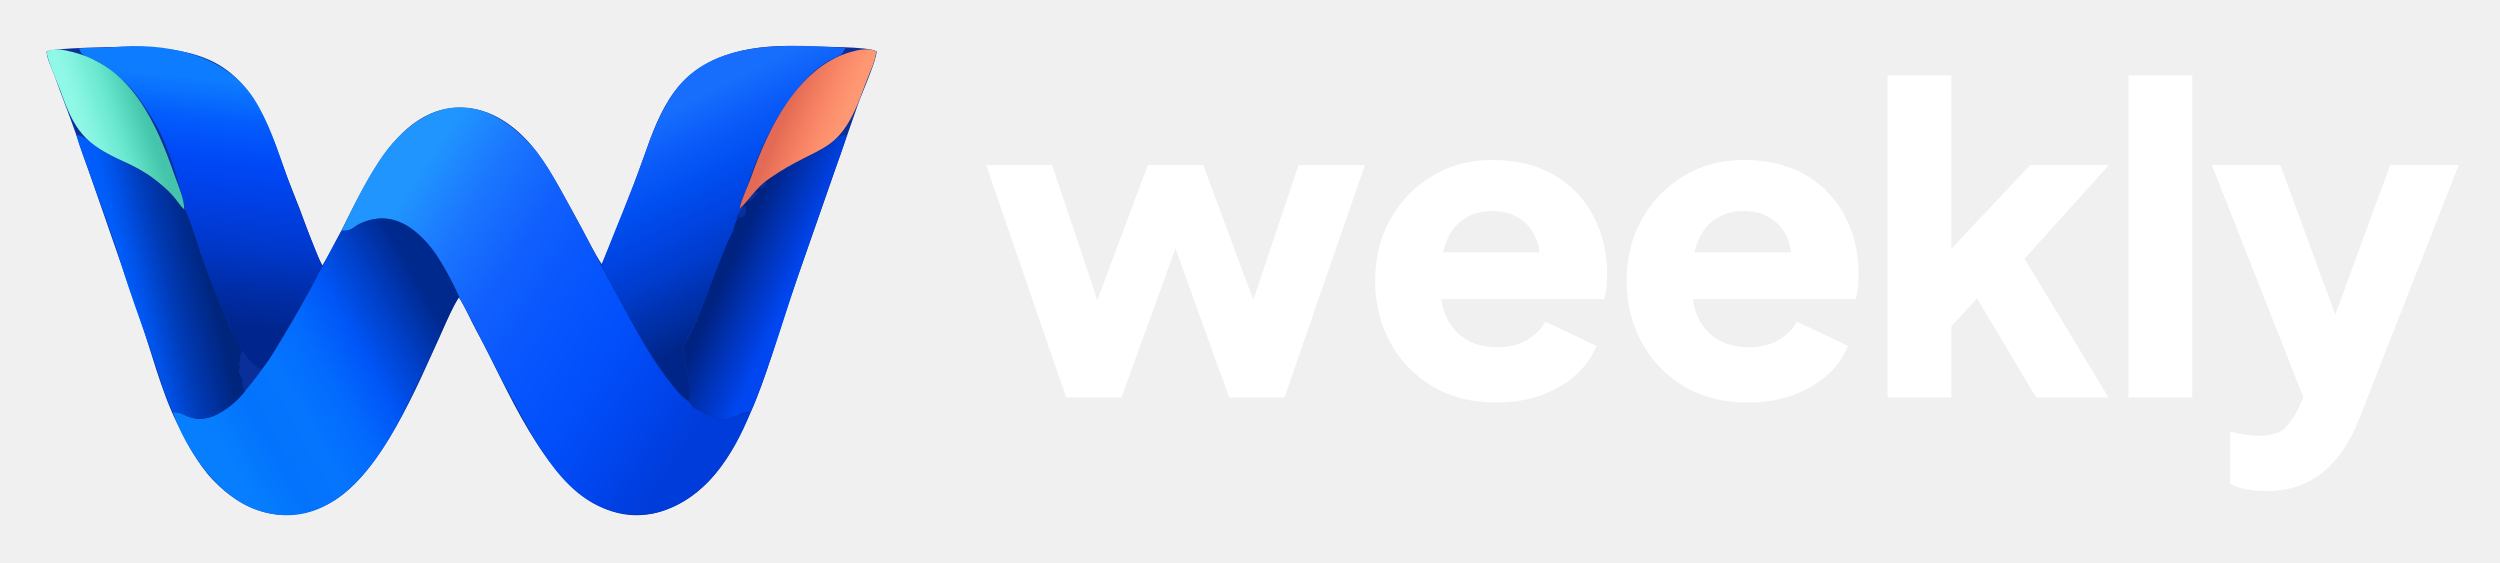
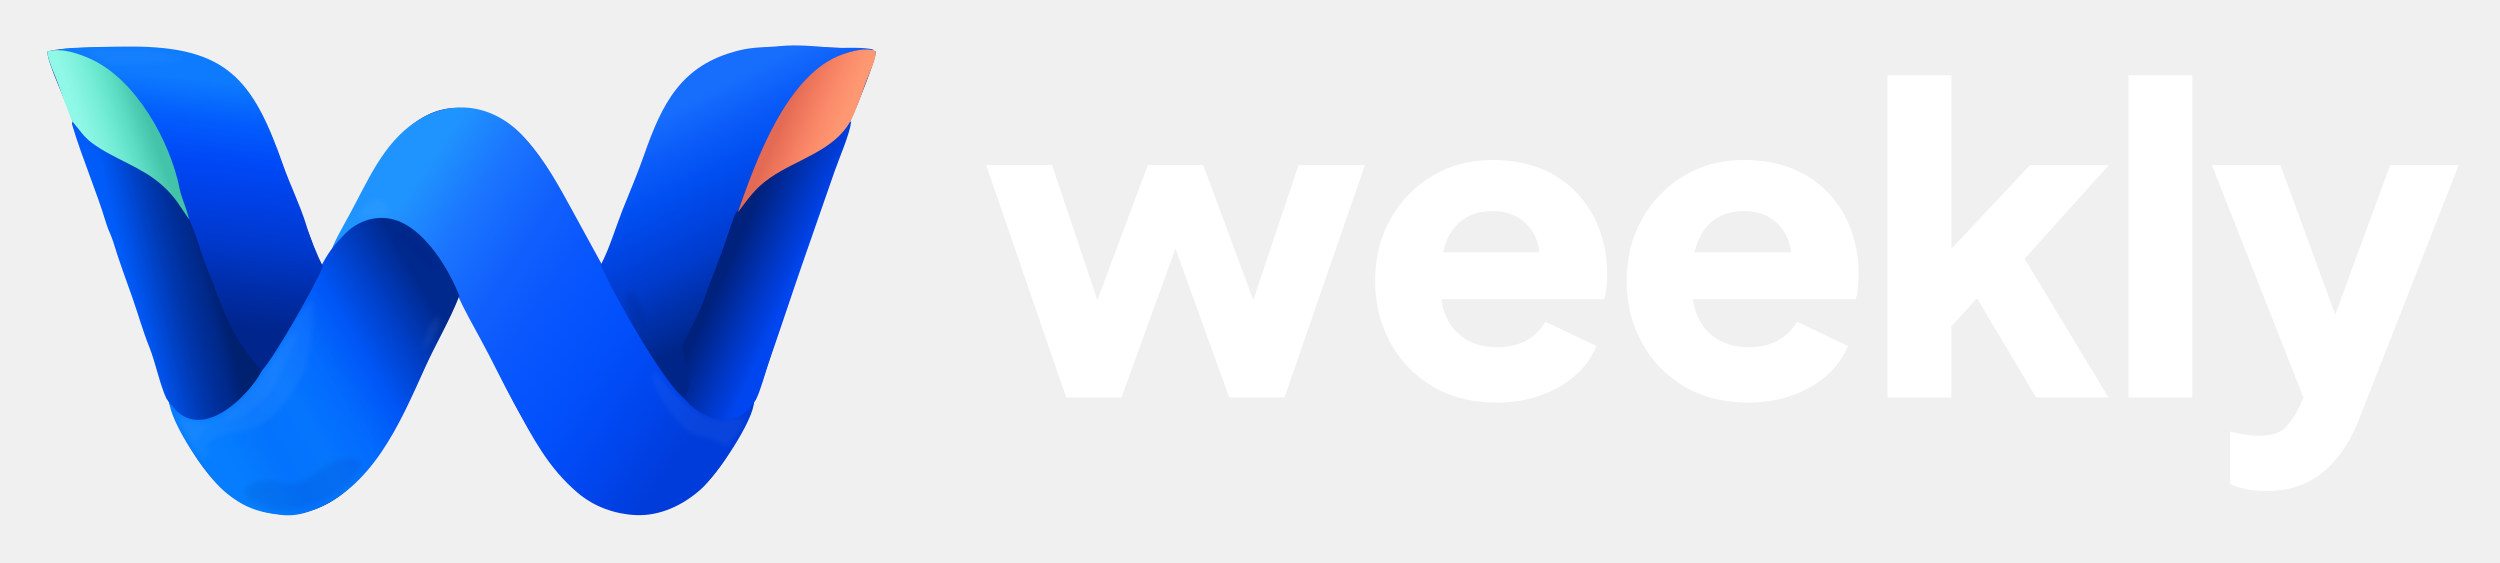
<svg xmlns="http://www.w3.org/2000/svg" viewBox="-60 -579 3642 820" role="img" aria-label="weekly">
  <g transform="translate(-192.66 -975.22) scale(1.2844)">
    <defs>
-       <linearGradient id="face1" gradientUnits="userSpaceOnUse" x1="1017.8" y1="670.4" x2="606.4" y2="399.4">
+       <linearGradient id="face1" gradientUnits="userSpaceOnUse" x1="1015.5" y1="673.8" x2="605.8" y2="402.0">
+         <stop offset="0.000" stop-color="#003cda" />
        <stop offset="0.071" stop-color="#003cda" />
        <stop offset="0.214" stop-color="#0046ef" />
        <stop offset="0.357" stop-color="#0250fc" />
        <stop offset="0.500" stop-color="#0856fd" />
        <stop offset="0.643" stop-color="#1160fd" />
-         <stop offset="0.786" stop-color="#1b76fe" />
-         <stop offset="0.929" stop-color="#2095fe" />
+         <stop offset="0.786" stop-color="#1b75fe" />
+         <stop offset="0.929" stop-color="#2094fe" />
+         <stop offset="1.000" stop-color="#2094fe" />
      </linearGradient>
-       <linearGradient id="face2" gradientUnits="userSpaceOnUse" x1="193.7" y1="-108.2" x2="-96.7" y2="54.0">
+       <clipPath id="c_face1">
+         <path d="M479.4 592.5C484.3 589.9 488.9 582.3 493.3 577.3C508.0 561.1 527.9 554.1 549.3 558.4C563.2 561.2 584.2 579.4 592.1 590.7C603.8 607.4 614.3 625.4 622.7 644.0C629.5 659.1 640.0 677.9 648.1 692.7C661.4 716.9 673.3 742.3 686.7 766.7C707.8 804.9 724.4 838.5 758.7 867.6C776.9 883.1 800.4 891.5 824.0 892.7C851.8 894.1 878.3 881.4 898.7 863.0C916.1 847.3 958.7 785.5 958.7 762.9C946.3 771.6 947.5 781.6 926.3 782.7C906.8 783.6 888.0 769.1 875.7 755.3C848.3 725.0 829.6 688.2 810.1 652.7C791.8 619.4 773.7 586.0 755.4 552.7C737.6 520.4 723.3 492.5 698.3 464.7C665.4 428.1 617.4 418.9 575.7 446.0C537.4 470.9 520.0 515.0 498.9 553.3C493.8 562.7 481.6 583.6 479.4 592.5Z" />
+       </clipPath>
+       <linearGradient id="face2" gradientUnits="userSpaceOnUse" x1="179.2" y1="-104.3" x2="-108.6" y2="63.2">
+         <stop offset="0.000" stop-color="#00298e" />
        <stop offset="0.071" stop-color="#00298e" />
        <stop offset="0.214" stop-color="#003fc7" />
-         <stop offset="0.357" stop-color="#0056f7" />
+         <stop offset="0.357" stop-color="#0056f6" />
        <stop offset="0.500" stop-color="#036bfe" />
        <stop offset="0.643" stop-color="#0575fe" />
        <stop offset="0.786" stop-color="#0373fd" />
-         <stop offset="0.929" stop-color="#067efe" />
+         <stop offset="0.929" stop-color="#057dfe" />
+         <stop offset="1.000" stop-color="#057dfe" />
      </linearGradient>
-       <linearGradient id="face3" gradientUnits="userSpaceOnUse" x1="474.8" y1="932.9" x2="343.9" y2="675.8">
+       <clipPath id="c_face2">
+         <path d="M294.7 762.0C296.6 788.6 336.6 847.8 357.7 865.7C379.4 884.2 396.8 889.9 424.3 892.7C434.6 893.7 444.8 891.9 454.3 888.5C525.0 863.8 556.3 789.9 585.1 726.0C597.2 699.1 613.9 671.1 624.3 644.0C612.5 614.0 587.8 573.8 558.0 560.4C536.6 550.8 512.9 556.2 496.0 572.3C490.8 577.3 481.9 587.3 477.9 593.0C450.1 632.6 379.0 809.2 315.0 780.4C304.2 775.6 302.1 769.3 295.0 761.9Z" />
+       </clipPath>
+       <linearGradient id="face3" gradientUnits="userSpaceOnUse" x1="477.2" y1="932.0" x2="346.5" y2="676.8">
+         <stop offset="0.000" stop-color="#002588" />
        <stop offset="0.071" stop-color="#002588" />
        <stop offset="0.214" stop-color="#0030a9" />
        <stop offset="0.357" stop-color="#003bcb" />
        <stop offset="0.500" stop-color="#0044e2" />
        <stop offset="0.643" stop-color="#014ff1" />
        <stop offset="0.786" stop-color="#0b5cf9" />
        <stop offset="0.929" stop-color="#176efd" />
+         <stop offset="1.000" stop-color="#176efd" />
      </linearGradient>
-       <linearGradient id="face4" gradientUnits="userSpaceOnUse" x1="-34.8" y1="336.7" x2="-67.9" y2="656.6">
-         <stop offset="0.071" stop-color="#0e7cfe" />
+       <clipPath id="c_face3">
+         <path d="M784.7 609.0C796.6 637.7 857.9 746.6 880.3 760.9C882.9 757.1 885.9 752.2 886.6 747.3C887.0 744.7 880.0 704.7 878.9 701.3C888.1 679.1 900.3 659.1 908.7 635.3C919.1 605.5 931.8 575.5 942.1 546.0C959.9 495.3 988.4 419.0 1032.0 386.3C1042.8 378.2 1059.9 368.1 1073.3 366.1C1080.2 365.0 1087.5 366.3 1094.5 364.9C1081.4 361.0 1058.2 363.8 1043.7 362.3C1026.9 360.7 1005.9 359.0 989.0 360.7C971.9 362.4 958.5 361.4 941.0 365.8C875.7 382.1 854.3 425.9 833.8 484.3C826.6 504.9 817.7 526.0 809.5 546.3C801.6 566.3 794.6 590.3 784.7 609.0Z" />
+       </clipPath>
+       <linearGradient id="face4" gradientUnits="userSpaceOnUse" x1="-34.9" y1="337.3" x2="-67.9" y2="656.0">
+         <stop offset="0.000" stop-color="#0e7bfe" />
+         <stop offset="0.071" stop-color="#0e7bfe" />
        <stop offset="0.214" stop-color="#035cfd" />
        <stop offset="0.357" stop-color="#0048f6" />
        <stop offset="0.500" stop-color="#003fe3" />
        <stop offset="0.643" stop-color="#0038cb" />
        <stop offset="0.786" stop-color="#002eaa" />
        <stop offset="0.929" stop-color="#00258d" />
+         <stop offset="1.000" stop-color="#00258d" />
      </linearGradient>
-       <linearGradient id="face5" gradientUnits="userSpaceOnUse" x1="187.6" y1="-44.8" x2="83.8" y2="-20.0">
-         <stop offset="0.071" stop-color="#00257d" />
-         <stop offset="0.214" stop-color="#002c91" />
-         <stop offset="0.357" stop-color="#0033a3" />
-         <stop offset="0.500" stop-color="#003bb7" />
-         <stop offset="0.643" stop-color="#0046cf" />
-         <stop offset="0.786" stop-color="#0052e8" />
-         <stop offset="0.929" stop-color="#005dfa" />
+       <clipPath id="c_face4">
+         <path d="M169.5 365.0C174.9 367.0 178.9 366.4 183.7 367.9C199.3 372.6 212.4 377.5 225.7 387.5C274.4 424.0 293.7 477.6 310.5 533.3C312.8 541.1 314.6 552.4 317.0 559.3C330.8 598.6 347.5 650.7 367.3 686.7C375.1 701.0 386.3 720.5 400.0 729.2C414.7 713.6 460.6 632.6 469.6 611.0C463.4 598.9 454.3 576.3 450.5 563.3C444.1 542.1 432.1 517.7 424.5 496.0C390.2 398.0 360.3 361.3 251.7 361.3C239.8 361.3 175.1 361.8 169.5 365.0Z" />
+       </clipPath>
+       <linearGradient id="face5" gradientUnits="userSpaceOnUse" x1="199.4" y1="-47.1" x2="85.5" y2="-20.2">
+         <stop offset="0.000" stop-color="#002070" />
+         <stop offset="0.071" stop-color="#002070" />
+         <stop offset="0.214" stop-color="#00298a" />
+         <stop offset="0.357" stop-color="#002f9b" />
+         <stop offset="0.500" stop-color="#0038b0" />
+         <stop offset="0.643" stop-color="#0043c9" />
+         <stop offset="0.786" stop-color="#0050e4" />
+         <stop offset="0.929" stop-color="#005cf9" />
+         <stop offset="1.000" stop-color="#005cf9" />
      </linearGradient>
-       <linearGradient id="face6" gradientUnits="userSpaceOnUse" x1="1078.2" y1="480.8" x2="996.2" y2="444.2">
-         <stop offset="0.071" stop-color="#0047f2" />
-         <stop offset="0.214" stop-color="#0040e0" />
-         <stop offset="0.357" stop-color="#003acd" />
-         <stop offset="0.500" stop-color="#0034ba" />
-         <stop offset="0.643" stop-color="#002ea7" />
-         <stop offset="0.786" stop-color="#002893" />
-         <stop offset="0.929" stop-color="#002280" />
+       <clipPath id="c_face5">
+         <path d="M185.7 446.7C185.5 447.8 184.3 447.3 185.2 450.3C196.4 487.8 212.6 524.8 223.9 562.3C225.8 568.8 229.9 576.5 231.8 583.0C238.2 604.3 246.1 625.3 253.5 646.3C260.0 664.9 265.4 684.1 272.7 702.3C279.9 720.3 284.0 742.8 291.9 760.3C292.9 762.5 302.2 773.4 304.3 775.3C337.4 805.1 385.4 757.1 400.3 729.0C372.2 698.1 359.2 670.5 345.5 631.3C341.3 619.5 335.1 606.4 331.5 594.7C325.1 573.2 316.2 548.2 301.0 531.3C273.5 500.8 247.7 496.4 216.0 475.8C208.4 470.8 201.4 464.8 195.3 458.0C190.9 453.1 191.3 450.8 185.7 446.7Z" />
+       </clipPath>
+       <linearGradient id="face6" gradientUnits="userSpaceOnUse" x1="1076.6" y1="482.9" x2="993.6" y2="445.7">
+         <stop offset="0.000" stop-color="#0046f0" />
+         <stop offset="0.071" stop-color="#0046f0" />
+         <stop offset="0.214" stop-color="#003fde" />
+         <stop offset="0.357" stop-color="#0039cb" />
+         <stop offset="0.500" stop-color="#0033b8" />
+         <stop offset="0.643" stop-color="#002da4" />
+         <stop offset="0.786" stop-color="#002790" />
+         <stop offset="0.929" stop-color="#00217c" />
+         <stop offset="1.000" stop-color="#00217c" />
      </linearGradient>
-       <linearGradient id="mint" gradientUnits="userSpaceOnUse" x1="116.4" y1="-38.8" x2="33.5" y2="-11.2">
-         <stop offset="0.071" stop-color="#43c4ab" />
-         <stop offset="0.214" stop-color="#4fd1b6" />
-         <stop offset="0.357" stop-color="#5dddc4" />
-         <stop offset="0.500" stop-color="#6be8d0" />
+       <clipPath id="c_face6">
+         <path d="M877.0 700.7C878.2 705.4 885.3 744.0 884.9 746.7C884.2 751.6 881.3 756.1 879.5 760.7C895.1 779.8 928.0 794.6 949.3 775.3C950.7 774.1 960.0 763.2 960.6 762.0C966.2 750.9 971.2 731.2 975.5 718.7C989.3 679.4 1002.1 639.9 1015.8 600.7C1027.3 567.8 1038.7 534.9 1050.2 502.0C1055.5 486.9 1067.1 460.7 1068.8 446.1C1059.6 452.5 1053.8 465.0 1041.3 473.1C1012.2 492.1 978.6 502.0 954.7 528.7C950.7 533.1 940.4 546.0 937.6 550.7C935.0 555.0 927.7 578.1 925.5 584.7C917.7 606.8 908.6 628.5 900.8 650.7C894.7 668.1 884.8 684.0 877.0 700.7Z" />
+       </clipPath>
+       <linearGradient id="mint" gradientUnits="userSpaceOnUse" x1="115.1" y1="-38.9" x2="32.3" y2="-10.9">
+         <stop offset="0.000" stop-color="#42c3aa" />
+         <stop offset="0.071" stop-color="#42c3aa" />
+         <stop offset="0.214" stop-color="#4fd0b6" />
+         <stop offset="0.357" stop-color="#5cddc4" />
+         <stop offset="0.500" stop-color="#6ae7cf" />
        <stop offset="0.643" stop-color="#77eed8" />
-         <stop offset="0.786" stop-color="#85f4e0" />
-         <stop offset="0.929" stop-color="#90f8e6" />
+         <stop offset="0.786" stop-color="#84f3df" />
+         <stop offset="0.929" stop-color="#8ff8e6" />
+         <stop offset="1.000" stop-color="#8ff8e6" />
      </linearGradient>
-       <linearGradient id="coral" gradientUnits="userSpaceOnUse" x1="1062.3" y1="450.4" x2="995.1" y2="421.9">
+       <clipPath id="c_mint">
+         <path d="M157.1 367.0C156.6 374.9 165.9 394.1 169.0 403.0C171.1 409.0 183.6 444.2 185.9 446.9C193.0 455.2 198.1 463.5 207.3 470.4C232.4 489.2 263.8 497.5 287.3 518.7C302.6 532.4 306.9 542.0 317.7 557.3C315.4 546.1 309.1 532.7 307.1 522.7C296.4 469.1 257.7 398.6 206.0 375.3C191.8 368.9 172.7 362.5 157.4 366.7Z" />
+       </clipPath>
+       <linearGradient id="coral" gradientUnits="userSpaceOnUse" x1="1063.5" y1="447.5" x2="996.1" y2="419.1">
+         <stop offset="0.000" stop-color="#fd9872" />
        <stop offset="0.071" stop-color="#fd9872" />
        <stop offset="0.214" stop-color="#fd916e" />
        <stop offset="0.357" stop-color="#fb8b6a" />
        <stop offset="0.500" stop-color="#f78365" />
        <stop offset="0.643" stop-color="#f17b5f" />
        <stop offset="0.786" stop-color="#ea7359" />
        <stop offset="0.929" stop-color="#e36b55" />
+         <stop offset="1.000" stop-color="#e36b55" />
      </linearGradient>
+       <clipPath id="c_coral">
+         <path d="M940.5 548.9C952.8 533.0 959.1 522.5 976.7 510.2C1006.4 489.4 1049.3 479.6 1067.8 446.0C1073.7 435.2 1080.3 416.0 1084.5 404.0C1087.9 394.4 1097.5 375.4 1096.5 366.7C1085.8 362.0 1070.1 366.2 1059.3 370.0C996.0 392.2 960.9 490.1 940.3 548.8Z" />
+       </clipPath>
+       <filter id="hair" x="-5%" y="-5%" width="110%" height="110%">
+         <feGaussianBlur stdDeviation="0.6" />
+       </filter>
+       <filter id="soft" x="-5%" y="-5%" width="110%" height="110%">
+         <feGaussianBlur stdDeviation="3" />
+       </filter>
    </defs>
-     <path fill="#0b2f9a" d="M785.7 607.9C777.6 596.1 770.3 580.5 763.3 567.7C747.8 539.5 733.0 510.8 714.5 484.3C697.1 459.5 669.7 436.3 639.0 431.7C544.5 417.5 508.4 547.1 469.0 609.5C462.2 597.8 454.8 577.2 450.1 564.0C441.7 540.0 431.3 516.7 422.9 492.7C387.2 390.7 354.9 361.7 245.3 361.7C232.0 361.7 163.2 362.7 156.1 367.0C156.5 375.9 163.0 388.0 166.0 396.7C173.3 417.5 181.5 437.9 188.8 458.7C212.9 527.5 236.4 596.5 260.5 665.3C273.7 703.2 286.4 753.0 303.9 788.0C315.2 810.5 327.2 834.2 344.7 852.7C381.7 891.6 429.3 905.5 478.0 878.7C534.9 847.4 577.5 744.7 603.9 686.0C609.5 673.6 616.6 656.8 623.7 645.8C631.2 657.0 636.6 670.7 643.2 682.7C679.2 748.1 717.9 853.3 788.3 884.9C833.9 905.4 882.5 883.8 912.9 848.0C931.2 826.5 943.6 800.8 955.1 775.3C972.3 737.1 985.1 688.3 999.2 648.0C1025.0 574.2 1050.7 500.4 1076.5 426.7C1080.6 414.9 1098.2 375.6 1097.5 366.7C1088.1 360.9 1030.8 361.8 1015.7 361.0C962.6 358.3 902.9 366.3 868.6 412.0C852.2 433.8 842.6 460.5 833.7 486.0C820.0 525.1 802.5 569.9 785.9 607.8Z" />
-     <path fill="url(#face1)" d="M491.1 569.9C502.6 570.9 502.2 566.7 511.0 562.3C530.7 552.5 553.4 555.2 571.0 568.4C601.0 590.9 609.7 619.6 626.6 650.3C646.3 686.2 663.8 723.7 683.6 759.7C711.7 810.8 745.0 881.3 810.0 891.0C824.1 893.1 838.3 893.0 852.0 888.9C903.8 873.3 935.0 824.9 954.2 777.0C944.2 774.1 936.0 785.4 921.7 784.0C907.6 782.6 901.4 775.4 889.7 771.3C883.7 761.5 883.1 764.7 876.7 758.0C870.3 751.3 864.8 743.9 859.0 736.7C840.4 713.4 821.9 677.3 807.3 650.7C788.2 615.9 770.2 580.3 750.9 545.3C738.8 523.2 723.7 493.2 707.0 474.7C657.0 419.1 600.5 413.1 548.7 470.7C527.9 493.7 504.6 541.0 490.9 569.8Z" />
-     <path fill="url(#face2)" d="M490.5 570.5C461.6 620.5 394.4 768.7 340.0 782.3C318.4 787.7 315.0 775.8 299.4 776.1C314.2 818.8 349.9 871.2 394.0 886.7C486.7 919.1 543.0 817.7 574.4 748.0C583.2 728.5 593.2 709.5 602.0 690.0C607.1 678.6 617.4 654.1 624.1 645.3C609.0 610.5 573.8 547.8 527.7 557.1C512.5 560.1 503.8 571.0 490.5 570.5Z" />
-     <path fill="url(#face3)" d="M785.8 608.7C797.5 635.7 862.0 753.7 884.3 762.6C890.3 749.7 875.7 711.3 878.6 701.7C881.2 692.9 892.4 674.4 896.9 664.3C904.7 647.0 912.6 625.7 918.9 607.7C924.7 590.9 933.4 573.7 939.1 557.3C939.6 556.0 938.6 555.3 939.1 554.0C941.6 548.6 945.1 544.5 947.7 539.1C945.8 542.1 945.1 544.7 942.0 545.5C943.1 536.3 948.8 527.6 951.5 518.3C964.0 476.7 990.3 425.4 1021.1 394.7C1028.0 387.8 1036.4 381.3 1045.0 376.6C1048.8 374.5 1053.5 373.1 1057.0 370.5C1059.3 368.8 1060.9 365.2 1062.3 362.7C997.9 359.0 910.1 352.6 867.9 413.0C852.4 435.1 842.7 460.4 833.8 485.7C819.4 526.7 801.3 568.0 785.8 608.7Z" />
-     <path fill="url(#face4)" d="M192.9 363.5C194.1 365.7 195.2 368.9 197.4 370.5C202.1 373.8 208.3 375.0 213.3 377.7C223.0 383.1 231.4 390.6 240.0 397.4C255.1 409.5 268.8 430.8 278.7 447.3C294.3 473.2 307.4 517.2 313.3 546.7C315.6 557.8 325.9 577.3 328.9 589.3C335.5 615.8 370.6 701.6 388.3 719.3C391.5 722.5 395.6 725.3 399.0 728.2C409.6 717.4 419.5 697.1 427.5 683.7C441.4 660.6 457.2 634.6 468.5 610.3C455.1 576.8 440.5 542.1 428.5 508.0C418.4 479.0 407.7 445.7 391.0 420.0C357.5 368.4 287.8 356.3 230.7 362.0C218.4 363.2 205.2 362.0 192.9 363.5Z" />
-     <path fill="url(#face5)" d="M299.1 775.6C310.1 775.8 310.5 779.8 319.7 782.1C343.3 788.0 368.9 769.0 382.1 751.0C381.4 751.2 380.6 752.0 380.1 751.9C379.3 751.8 380.4 750.0 380.4 749.7C380.4 748.5 378.7 747.3 378.4 746.0C378.1 744.3 378.6 739.8 378.3 738.7C378.1 738.2 374.6 731.8 373.8 729.7C377.3 720.8 375.2 724.2 374.0 721.0C377.9 712.8 373.0 712.1 379.1 706.7C374.1 697.3 367.9 688.4 363.5 678.7C351.5 652.1 340.4 624.2 330.8 596.7C327.2 586.4 318.0 553.9 313.0 546.7C312.8 546.4 310.6 545.7 309.6 544.3C284.6 511.0 261.9 501.0 226.0 483.1C214.8 477.5 200.1 461.9 190.1 461.7C193.6 475.9 199.6 490.0 204.5 504.0C216.4 537.8 230.6 573.9 240.8 608.0C250.3 639.6 262.7 672.7 273.7 704.0C281.7 727.0 288.6 753.9 299.1 775.6Z" />
-     <path fill="url(#face6)" d="M971.0 515.1C971.3 514.9 970.1 515.9 970.3 515.7C970.5 515.6 971.8 514.4 972.1 514.8C974.9 518.6 960.8 528.7 967.3 518.2C963.8 521.4 961.2 525.3 957.6 528.4C968.7 520.8 958.3 534.8 951.6 537.7C951.9 534.1 953.2 532.6 955.3 530.0C951.9 533.2 949.1 537.0 945.9 543.7C946.9 543.2 947.9 542.1 948.6 542.5C950.1 543.5 950.7 557.9 940.5 554.9C938.1 560.6 935.6 563.5 935.9 570.0C928.1 577.9 901.9 654.3 894.3 671.3C892.2 676.0 878.9 700.3 878.7 702.7C877.9 718.9 890.0 747.6 885.0 763.3C886.7 765.8 888.4 768.3 889.8 770.9C901.5 775.2 907.6 782.3 921.7 783.7C936.3 785.1 943.3 774.1 954.7 775.9C978.1 720.7 995.8 656.6 1015.9 599.3C1027.0 567.6 1038.1 535.8 1049.2 504.0C1054.1 490.0 1059.9 475.9 1063.6 461.7C1060.3 461.8 1057.3 462.2 1054.3 463.9C1046.7 468.5 1039.6 476.3 1030.3 481.4C1009.4 492.9 990.4 500.5 971.0 515.1Z" />
-     <path fill="url(#mint)" d="M156.3 367.3C156.9 377.5 167.9 400.2 171.8 411.3C187.6 456.4 198.9 471.6 243.7 491.7C255.2 496.9 266.9 503.0 277.0 510.6C284.7 516.4 292.2 522.5 298.7 529.7C303.6 535.1 307.1 541.3 312.3 546.0C312.2 534.1 305.3 518.7 301.3 507.3C280.8 448.7 252.9 384.3 185.7 367.5C176.4 365.1 164.9 362.5 156.5 367.0Z" />
-     <path fill="url(#coral)" d="M942.1 545.2C953.0 535.9 959.7 522.2 975.0 511.5C1036.0 468.9 1055.2 488.3 1084.2 405.3C1087.5 395.9 1097.6 375.0 1096.9 366.7C1088.4 362.3 1076.1 365.1 1067.0 367.8C1007.9 385.5 974.3 455.1 955.3 509.3C951.4 520.6 944.4 534.1 942.1 545.2Z" />
+     <path fill="#0b2f9a" d="M785.7 608.4C778.3 599.7 769.6 580.6 763.6 569.7C749.1 543.4 735.2 516.9 718.8 491.7C699.0 461.2 674.4 439.7 638.7 432.6C545.8 414.0 508.3 552.6 469.0 610.1C460.1 596.9 456.1 576.8 449.1 562.7C442.8 550.1 436.4 531.6 431.7 518.0C395.8 415.6 375.7 362.3 254.3 362.3C233.7 362.3 173.1 361.5 157.1 367.0C156.3 379.9 181.6 430.1 185.8 447.0C189.3 460.9 194.7 474.1 199.5 487.7C210.5 519.3 221.6 550.8 232.7 582.3C244.4 615.9 257.0 651.0 267.2 685.0C268.8 690.5 272.3 697.1 273.9 702.3C282.2 730.0 291.9 759.3 303.7 785.7C314.7 810.0 328.5 834.9 347.0 854.3C381.6 890.8 430.4 904.2 475.7 879.3C547.2 839.9 584.8 714.3 623.7 644.4C632.0 656.8 637.7 671.4 644.9 684.7C677.7 744.3 720.6 853.7 784.0 882.3C828.6 902.3 872.9 889.5 906.0 854.7C926.0 833.6 940.1 807.0 951.9 780.7C965.4 750.8 978.4 710.3 987.9 678.7C991.1 667.8 996.5 656.3 999.8 645.3C1013.5 599.7 1031.3 553.2 1047.1 508.0C1051.2 496.5 1056.7 483.3 1060.1 472.0C1062.5 464.2 1066.4 448.6 1069.3 442.0C1074.5 430.5 1097.5 375.2 1096.5 366.7C1090.0 363.3 1017.4 361.3 1004.7 361.3C904.4 361.3 867.9 390.0 834.8 484.7C826.9 507.2 816.4 529.6 808.5 552.0C803.3 566.8 793.6 596.1 785.7 608.4Z" />
+     <path fill="url(#face1)" d="M479.4 592.5C484.3 589.9 488.9 582.3 493.3 577.3C508.0 561.1 527.9 554.1 549.3 558.4C563.2 561.2 584.2 579.4 592.1 590.7C603.8 607.4 614.3 625.4 622.7 644.0C629.5 659.1 640.0 677.9 648.1 692.7C661.4 716.9 673.3 742.3 686.7 766.7C707.8 804.9 724.4 838.5 758.7 867.6C776.9 883.1 800.4 891.5 824.0 892.7C851.8 894.1 878.3 881.4 898.7 863.0C916.1 847.3 958.7 785.5 958.7 762.9C946.3 771.6 947.5 781.6 926.3 782.7C906.8 783.6 888.0 769.1 875.7 755.3C848.3 725.0 829.6 688.2 810.1 652.7C791.8 619.4 773.7 586.0 755.4 552.7C737.6 520.4 723.3 492.5 698.3 464.7C665.4 428.1 617.4 418.9 575.7 446.0C537.4 470.9 520.0 515.0 498.9 553.3C493.8 562.7 481.6 583.6 479.4 592.5Z" />
+     <g clip-path="url(#c_face1)">
+       <g filter="url(#soft)">
+         <path fill="#9cd0ff" fill-opacity="0.061" fill-rule="evenodd" d="M843.7 729.6C838.0 745.4 871.9 789.5 884.3 798.1C890.8 802.6 902.2 802.9 909.7 805.5C915.6 807.6 920.4 811.8 926.3 813.3C934.7 809.0 947.4 791.6 946.3 782.4C934.7 780.2 928.8 789.1 911.0 783.8C890.7 777.7 873.5 760.3 859.3 745.3C853.2 738.9 852.4 733.4 843.7 729.6ZM510.2 553.9C518.2 556.2 538.0 554.8 544.9 550.0C541.8 526.6 517.3 535.8 510.1 553.7Z" />
+       </g>
+       <g filter="url(#hair)" />
+     </g>
+     <path fill="url(#face2)" d="M294.7 762.0C296.6 788.6 336.6 847.8 357.7 865.7C379.4 884.2 396.8 889.9 424.3 892.7C434.6 893.7 444.8 891.9 454.3 888.5C525.0 863.8 556.3 789.9 585.1 726.0C597.2 699.1 613.9 671.1 624.3 644.0C612.5 614.0 587.8 573.8 558.0 560.4C536.6 550.8 512.9 556.2 496.0 572.3C490.8 577.3 481.9 587.3 477.9 593.0C450.1 632.6 379.0 809.2 315.0 780.4C304.2 775.6 302.1 769.3 295.0 761.9Z" />
+     <g clip-path="url(#c_face2)">
+       <g filter="url(#soft)">
+         <path fill="#9cd0ff" fill-opacity="0.064" fill-rule="evenodd" d="M583.3 707.4C590.8 701.1 605.1 677.6 602.3 666.8C590.1 667.2 583.6 697.3 583.1 707.2ZM305.3 779.8C302.4 791.1 327.0 826.6 337.3 830.5C342.5 820.0 334.0 815.3 344.7 805.7C351.6 799.4 384.7 797.3 394.0 793.1C415.7 783.3 441.4 748.5 449.1 726.3C452.3 717.4 456.0 692.4 457.0 682.3C457.8 673.9 459.7 657.4 457.6 649.8C448.4 654.2 442.4 665.7 436.8 674.3C415.9 706.4 378.6 773.3 341.3 784.5C326.5 788.9 316.0 779.1 305.3 779.8Z" />
+         <path fill="#9cd0ff" fill-opacity="0.048" fill-rule="evenodd" d="M309.0 784.1C309.0 791.9 318.0 807.0 325.3 810.6C327.7 807.8 336.8 794.3 338.1 791.3C335.1 790.0 311.8 784.2 309.0 784.1ZM354.5 785.6C376.2 786.7 403.6 764.2 415.0 746.7C418.6 741.2 419.3 734.4 422.4 728.7C429.4 715.9 442.2 698.9 438.7 683.6C428.9 688.6 417.1 711.4 410.5 721.7C394.3 746.6 374.7 765.0 354.5 785.6Z" />
+         <path fill="#00103a" fill-opacity="0.073" fill-rule="evenodd" d="M383.7 859.7C379.6 868.1 381.9 872.0 389.3 877.6C424.6 904.1 507.4 871.5 512.5 832.7C477.3 816.0 465.7 853.6 432.7 858.6C428.1 859.3 424.3 856.3 420.0 855.3C408.9 852.5 394.3 854.6 384.0 859.4ZM555.1 571.0C553.0 582.7 562.2 580.3 567.6 587.0C574.6 595.8 583.5 614.8 597.7 615.1C599.4 600.6 583.9 588.8 574.7 580.9C567.3 574.7 567.4 565.7 555.1 571.0Z" />
+       </g>
+       <g filter="url(#hair)" />
+     </g>
+     <path fill="url(#face3)" d="M784.7 609.0C796.6 637.7 857.9 746.6 880.3 760.9C882.9 757.1 885.9 752.2 886.6 747.3C887.0 744.7 880.0 704.7 878.9 701.3C888.1 679.1 900.3 659.1 908.7 635.3C919.1 605.5 931.8 575.5 942.1 546.0C959.9 495.3 988.4 419.0 1032.0 386.3C1042.8 378.2 1059.9 368.1 1073.3 366.1C1080.2 365.0 1087.5 366.3 1094.5 364.9C1081.4 361.0 1058.2 363.8 1043.7 362.3C1026.9 360.7 1005.9 359.0 989.0 360.7C971.9 362.4 958.5 361.4 941.0 365.8C875.7 382.1 854.3 425.9 833.8 484.3C826.6 504.9 817.7 526.0 809.5 546.3C801.6 566.3 794.6 590.3 784.7 609.0Z" />
+     <g clip-path="url(#c_face3)">
+       <g filter="url(#soft)">
+         <path fill="#00103a" fill-opacity="0.083" fill-rule="evenodd" d="M812.5 639.7C811.1 647.7 825.1 673.8 833.0 677.6C837.2 669.4 825.3 643.2 820.3 639.5C817.4 637.4 815.2 638.7 812.5 639.7Z" />
+       </g>
+       <g filter="url(#hair)" />
+     </g>
+     <path fill="url(#face4)" d="M169.5 365.0C174.9 367.0 178.9 366.4 183.7 367.9C199.3 372.6 212.4 377.5 225.7 387.5C274.4 424.0 293.7 477.6 310.5 533.3C312.8 541.1 314.6 552.4 317.0 559.3C330.8 598.6 347.5 650.7 367.3 686.7C375.1 701.0 386.3 720.5 400.0 729.2C414.7 713.6 460.6 632.6 469.6 611.0C463.4 598.9 454.3 576.3 450.5 563.3C444.1 542.1 432.1 517.7 424.5 496.0C390.2 398.0 360.3 361.3 251.7 361.3C239.8 361.3 175.1 361.8 169.5 365.0Z" />
+     <g clip-path="url(#c_face4)">
+       <g filter="url(#soft)">
+         <path fill="#9cd0ff" fill-opacity="0.055" fill-rule="evenodd" d="M202.1 368.0C207.5 373.4 224.0 380.9 232.0 381.7C246.5 383.1 297.1 378.8 311.8 375.9C297.6 364.3 219.0 360.6 202.2 367.7Z" />
+       </g>
+       <g filter="url(#hair)" />
+     </g>
+     <path fill="url(#face5)" d="M185.7 446.7C185.5 447.8 184.3 447.3 185.2 450.3C196.4 487.8 212.6 524.8 223.9 562.3C225.8 568.8 229.9 576.5 231.8 583.0C238.2 604.3 246.1 625.3 253.5 646.3C260.0 664.9 265.4 684.1 272.7 702.3C279.9 720.3 284.0 742.8 291.9 760.3C292.9 762.5 302.2 773.4 304.3 775.3C337.4 805.1 385.4 757.1 400.3 729.0C372.2 698.1 359.2 670.5 345.5 631.3C341.3 619.5 335.1 606.4 331.5 594.7C325.1 573.2 316.2 548.2 301.0 531.3C273.5 500.8 247.7 496.4 216.0 475.8C208.4 470.8 201.4 464.8 195.3 458.0C190.9 453.1 191.3 450.8 185.7 446.7Z" />
+     <path fill="url(#face6)" d="M877.0 700.7C878.2 705.4 885.3 744.0 884.9 746.7C884.2 751.6 881.3 756.1 879.5 760.7C895.1 779.8 928.0 794.6 949.3 775.3C950.7 774.1 960.0 763.2 960.6 762.0C966.2 750.9 971.2 731.2 975.5 718.7C989.3 679.4 1002.1 639.9 1015.8 600.7C1027.3 567.8 1038.7 534.9 1050.2 502.0C1055.5 486.9 1067.1 460.7 1068.8 446.1C1059.6 452.5 1053.8 465.0 1041.3 473.1C1012.2 492.1 978.6 502.0 954.7 528.7C950.7 533.1 940.4 546.0 937.6 550.7C935.0 555.0 927.7 578.1 925.5 584.7C917.7 606.8 908.6 628.5 900.8 650.7C894.7 668.1 884.8 684.0 877.0 700.7Z" />
+     <path fill="url(#mint)" d="M157.1 367.0C156.6 374.9 165.9 394.1 169.0 403.0C171.1 409.0 183.6 444.2 185.9 446.9C193.0 455.2 198.1 463.5 207.3 470.4C232.4 489.2 263.8 497.5 287.3 518.7C302.6 532.4 306.9 542.0 317.7 557.3C315.4 546.1 309.1 532.7 307.1 522.7C296.4 469.1 257.7 398.6 206.0 375.3C191.8 368.9 172.7 362.5 157.4 366.7Z" />
+     <path fill="url(#coral)" d="M940.5 548.9C952.8 533.0 959.1 522.5 976.7 510.2C1006.4 489.4 1049.3 479.6 1067.8 446.0C1073.7 435.2 1080.3 416.0 1084.5 404.0C1087.9 394.4 1097.5 375.4 1096.5 366.7C1085.8 362.0 1070.1 366.2 1059.3 370.0C996.0 392.2 960.9 490.1 940.3 548.8Z" />
  </g>
  <path fill="#ffffff" transform="translate(1369.8 0) scale(0.62)" d="M199 0 11 -546H166L298 -152L244 -153L391 -546H521L667 -153L613 -152L745 -546H901L712 0H582L430 -422H482L329 0ZM1210.0 12Q1123.0 12 1059.0 -26.5Q995.0 -65 960.0 -130.0Q925.0 -195 925.0 -274Q925.0 -356 961.5 -420.0Q998.0 -484 1060.0 -521.0Q1122.0 -558 1200.0 -558Q1265.0 -558 1315.0 -537.5Q1365.0 -517 1399.5 -480.0Q1434.0 -443 1452.0 -394.5Q1470.0 -346 1470.0 -289Q1470.0 -273 1468.5 -257.5Q1467.0 -242 1463.0 -231H1054.0V-341H1378.0L1307.0 -289Q1317.0 -332 1306.0 -365.5Q1295.0 -399 1267.5 -418.5Q1240.0 -438 1200.0 -438Q1161.0 -438 1133.0 -419.0Q1105.0 -400 1091.0 -363.0Q1077.0 -326 1080.0 -273Q1076.0 -227 1091.0 -192.0Q1106.0 -157 1137.0 -137.5Q1168.0 -118 1212.0 -118Q1252.0 -118 1280.5 -134.0Q1309.0 -150 1325.0 -178L1445.0 -121Q1429.0 -81 1394.5 -51.0Q1360.0 -21 1313.0 -4.5Q1266.0 12 1210.0 12ZM1801.0 12Q1714.0 12 1650.0 -26.5Q1586.0 -65 1551.0 -130.0Q1516.0 -195 1516.0 -274Q1516.0 -356 1552.5 -420.0Q1589.0 -484 1651.0 -521.0Q1713.0 -558 1791.0 -558Q1856.0 -558 1906.0 -537.5Q1956.0 -517 1990.5 -480.0Q2025.0 -443 2043.0 -394.5Q2061.0 -346 2061.0 -289Q2061.0 -273 2059.5 -257.5Q2058.0 -242 2054.0 -231H1645.0V-341H1969.0L1898.0 -289Q1908.0 -332 1897.0 -365.5Q1886.0 -399 1858.5 -418.5Q1831.0 -438 1791.0 -438Q1752.0 -438 1724.0 -419.0Q1696.0 -400 1682.0 -363.0Q1668.0 -326 1671.0 -273Q1667.0 -227 1682.0 -192.0Q1697.0 -157 1728.0 -137.5Q1759.0 -118 1803.0 -118Q1843.0 -118 1871.5 -134.0Q1900.0 -150 1916.0 -178L2036.0 -121Q2020.0 -81 1985.5 -51.0Q1951.0 -21 1904.0 -4.5Q1857.0 12 1801.0 12ZM2129.0 0V-757H2279.0V-272L2223.0 -290L2464.0 -546H2649.0L2451.0 -326L2648.0 0H2478.0L2313.0 -277L2400.0 -299L2233.0 -117L2279.0 -204V0ZM2695.0 0V-757H2845.0V0ZM3020.0 220Q2996.0 220 2973.5 216.0Q2951.0 212 2934.0 203V80Q2948.0 84 2967.0 87.0Q2986.0 90 3002.0 90Q3046.0 90 3065.0 69.5Q3084.0 49 3096.0 23L3133.0 -62L3131.0 63L2891.0 -546H3052.0L3211.0 -113H3151.0L3310.0 -546H3471.0L3237.0 51Q3215.0 107 3183.0 145.0Q3151.0 183 3110.5 201.5Q3070.0 220 3020.0 220Z" />
</svg>
